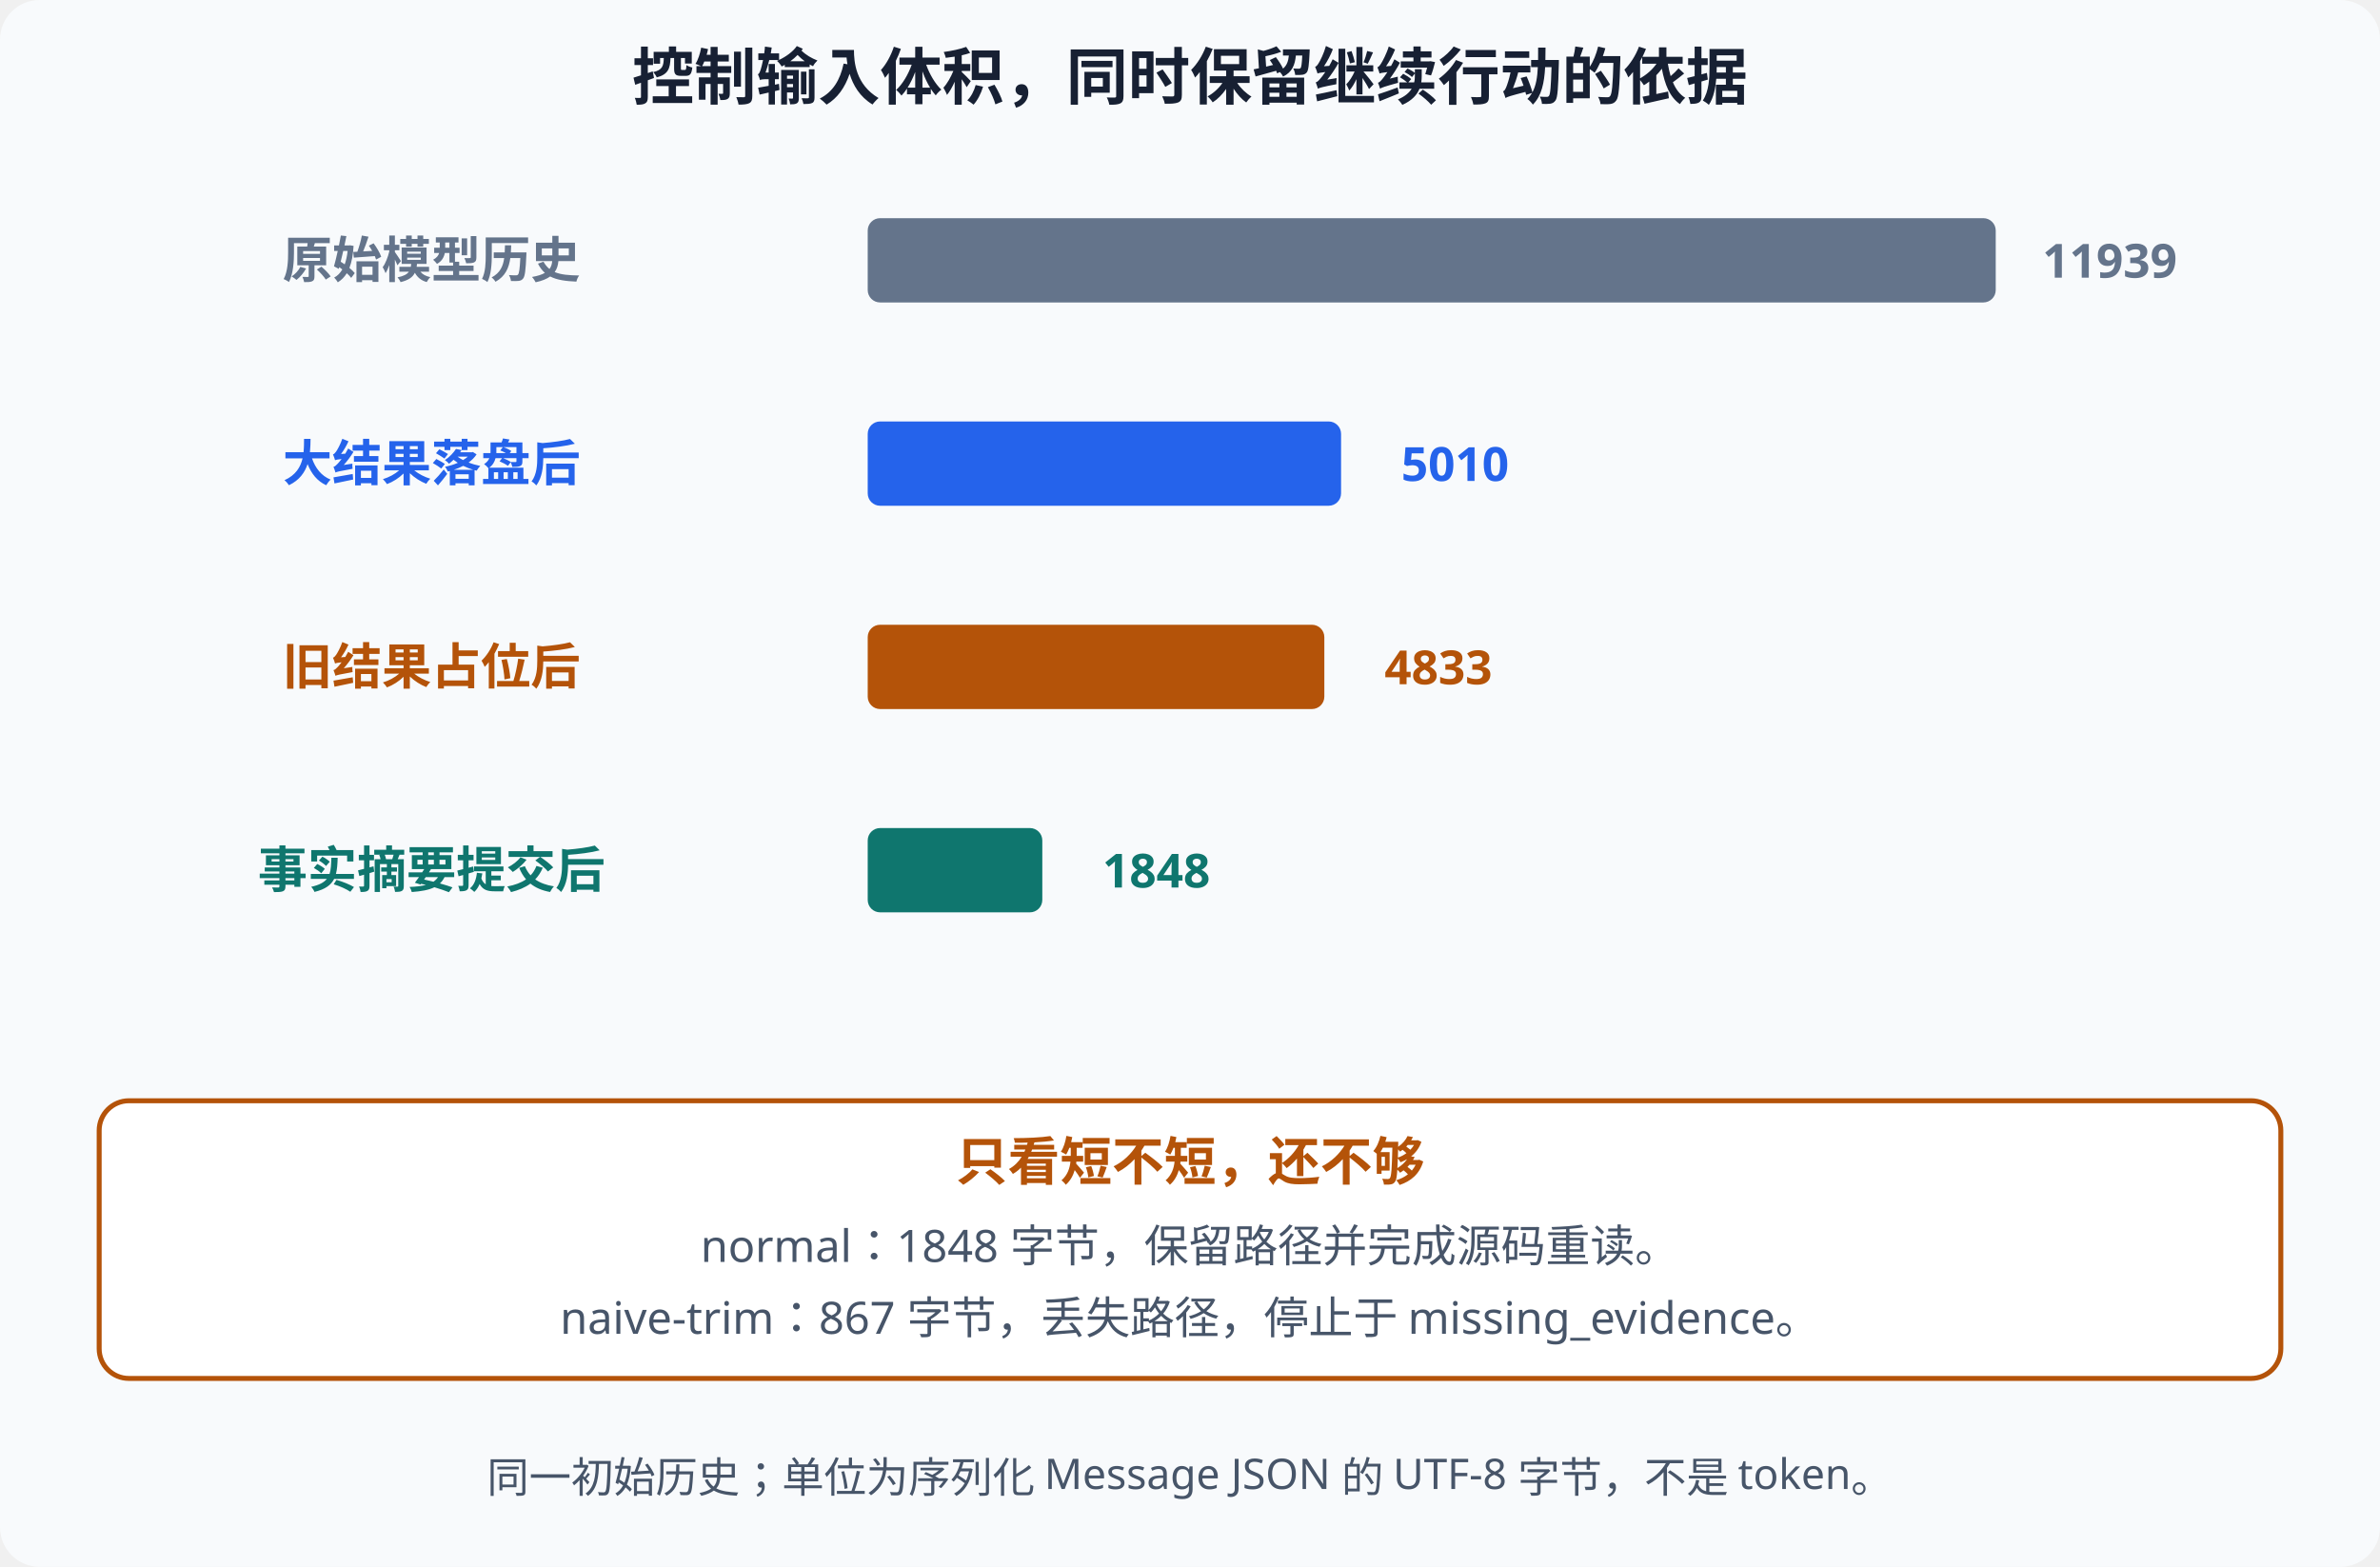
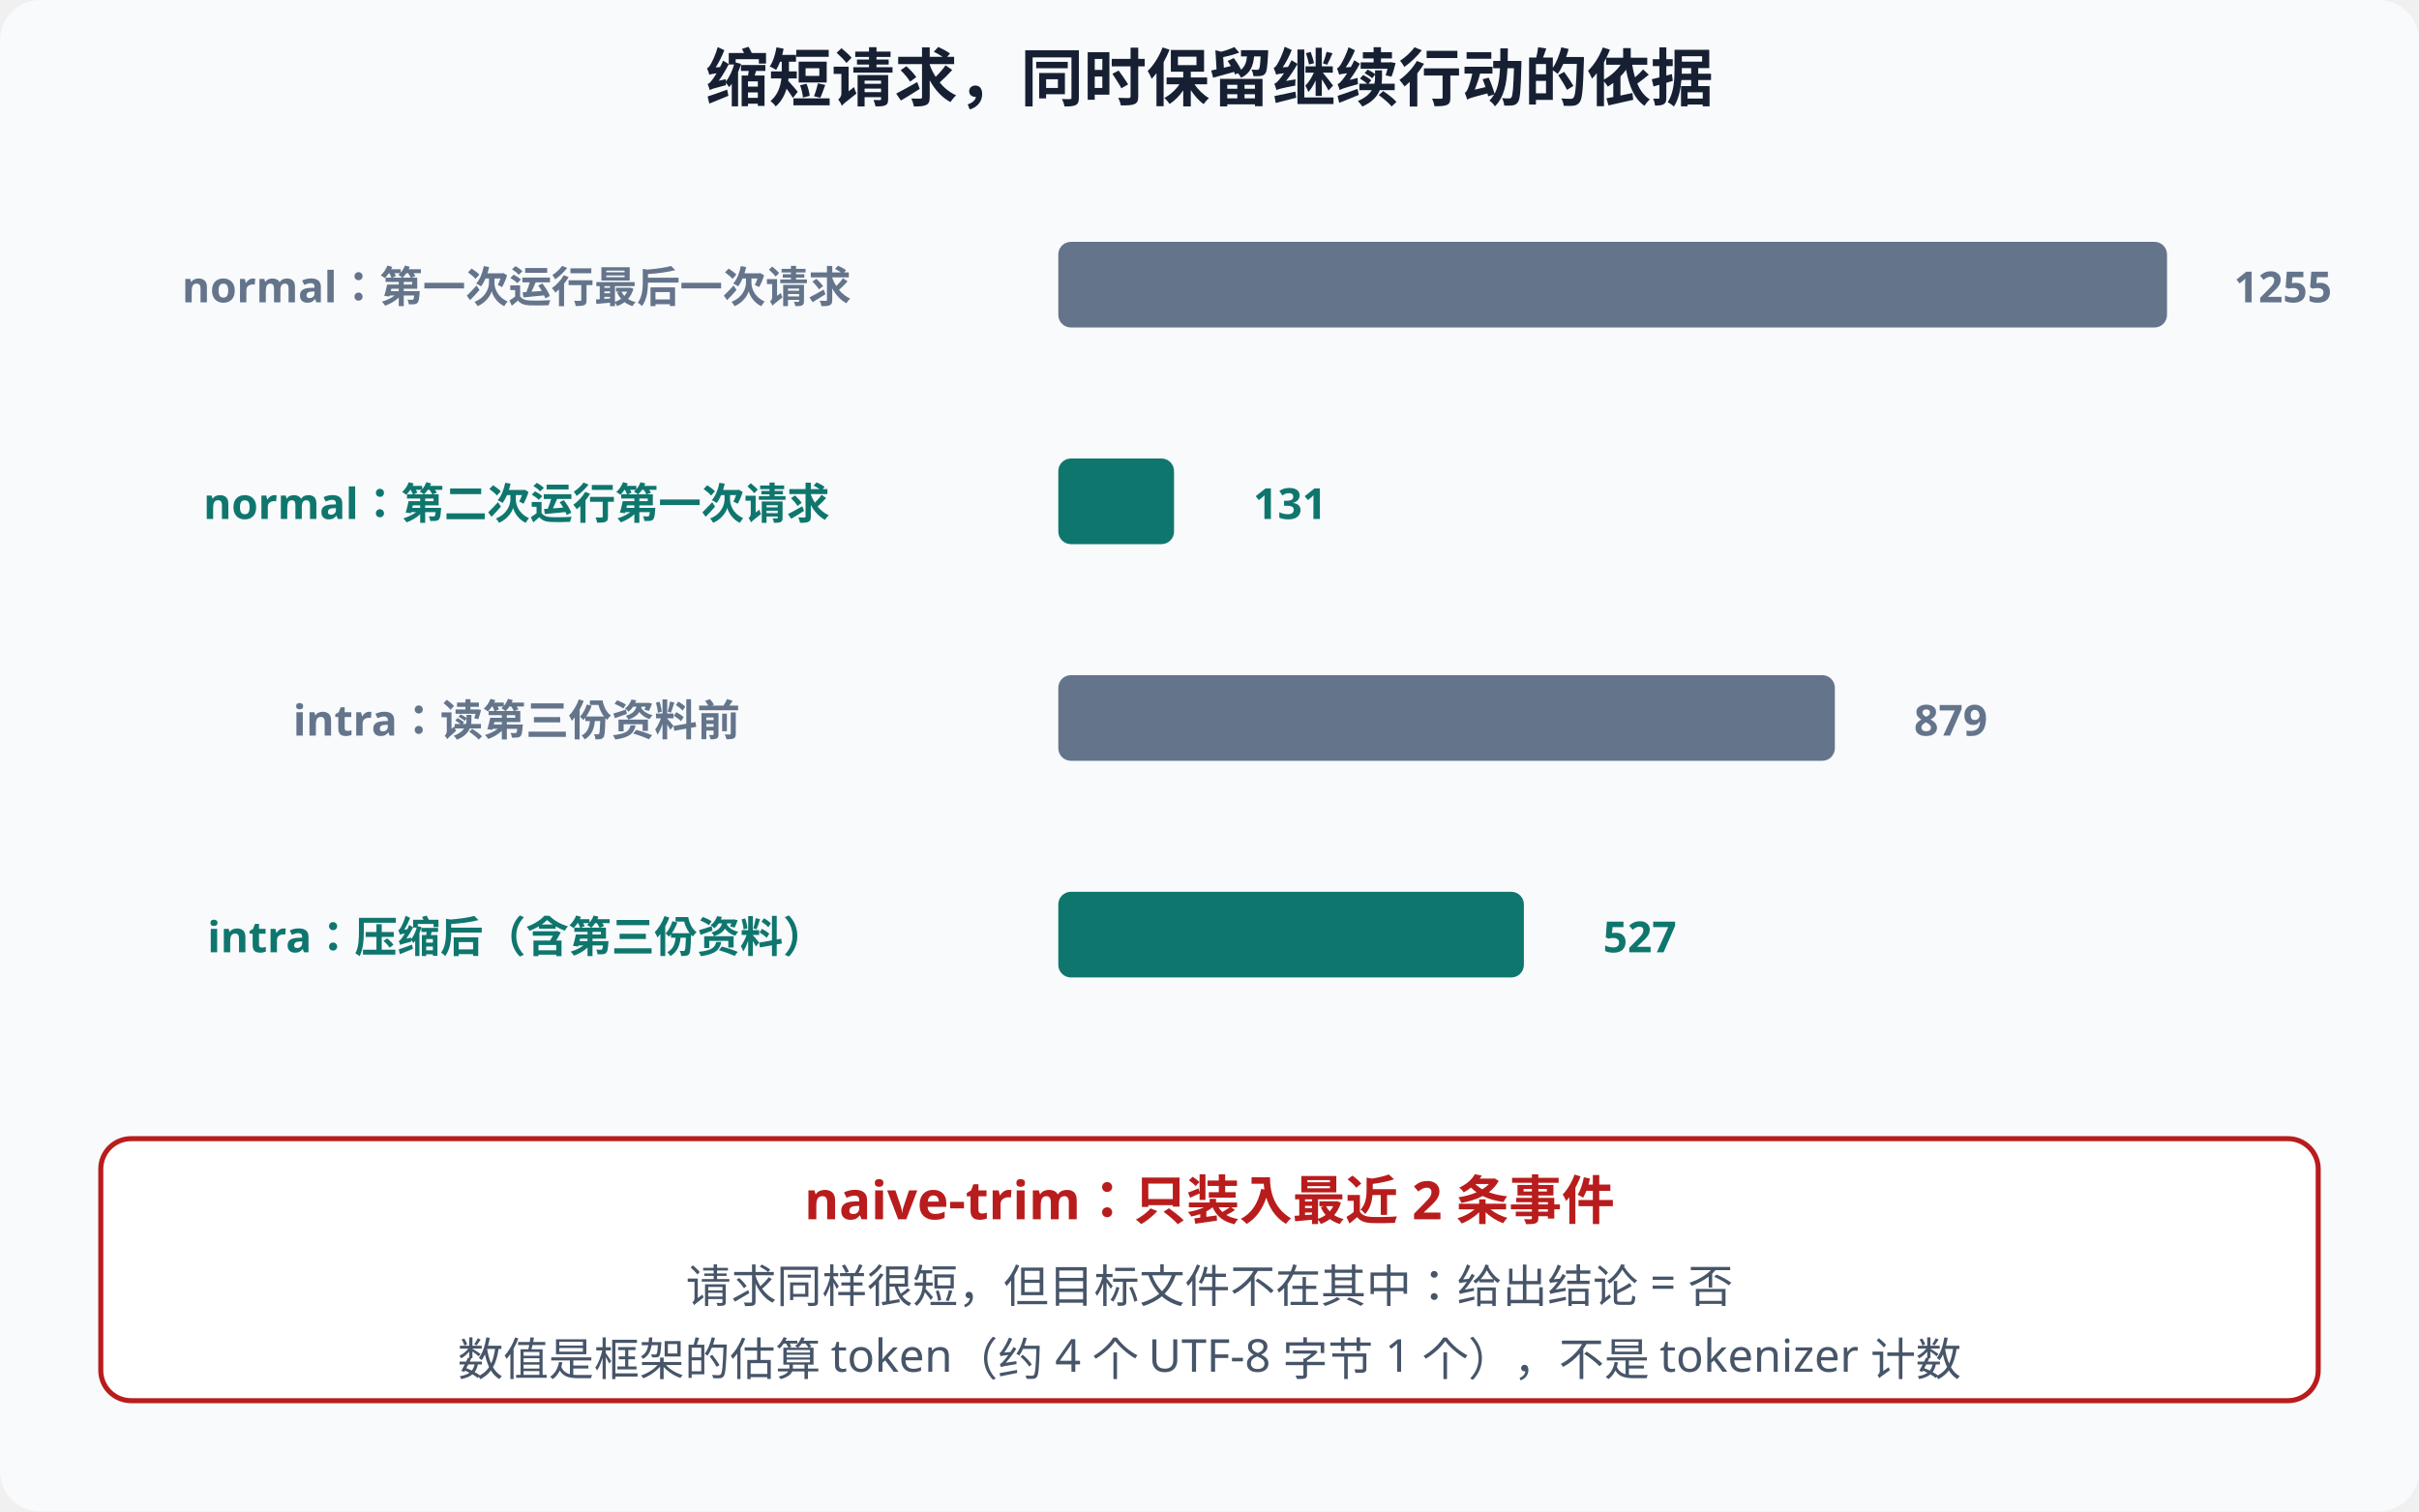
- <svg xmlns="http://www.w3.org/2000/svg" width="960" height="632" viewBox="0 0 960 632" role="img" aria-labelledby="title desc">
+ <svg xmlns="http://www.w3.org/2000/svg" width="960" height="600" viewBox="0 0 960 600" role="img" aria-labelledby="title desc">
  <defs>
    <marker id="arrow" viewBox="0 0 10 10" refX="9" refY="5" markerWidth="7" markerHeight="7" orient="auto">
      <path d="M0 0L10 5L0 10Z" fill="#64748b" />
    </marker>
  </defs>
-   <rect width="960" height="632" rx="16" fill="#f8fafc" />
+   <rect width="960" height="600" rx="16" fill="#f8fafc" />
  <g font-family="PingFang SC, Microsoft YaHei, sans-serif">
-     <text x="480" y="40" text-anchor="middle" font-size="25" fill="#172033" font-weight="700">控制输入体积，同时保留继续行动的依据</text>
-     <text x="174" y="112" text-anchor="middle" font-size="20" fill="#64748b" font-weight="700">原始模型历史</text>
-     <rect x="350" y="88" width="455.0" height="34" rx="5" fill="#64748b" />
-     <text x="851.0" y="112" text-anchor="middle" font-size="19" fill="#64748b" font-weight="700">11939</text>
-     <text x="174" y="194" text-anchor="middle" font-size="20" fill="#2563eb" font-weight="700">大结果落盘后</text>
-     <rect x="350" y="170" width="190.933" height="34" rx="5" fill="#2563eb" />
-     <text x="586.933" y="194" text-anchor="middle" font-size="19" fill="#2563eb" font-weight="700">5010</text>
-     <text x="174" y="276" text-anchor="middle" font-size="20" fill="#b45309" font-weight="700">旧结果占位后</text>
-     <rect x="350" y="252" width="184.188" height="34" rx="5" fill="#b45309" />
-     <text x="580.188" y="276" text-anchor="middle" font-size="19" fill="#b45309" font-weight="700">4833</text>
-     <text x="174" y="358" text-anchor="middle" font-size="20" fill="#0f766e" font-weight="700">事实摘要提交后</text>
-     <rect x="350" y="334" width="70.428" height="34" rx="5" fill="#0f766e" />
-     <text x="466.428" y="358" text-anchor="middle" font-size="19" fill="#0f766e" font-weight="700">1848</text>
-     <rect x="40" y="444" width="880" height="112" rx="12" fill="#fff" stroke="#b45309" stroke-width="2" />
-     <text x="480.0" y="476" text-anchor="middle" font-size="21" fill="#b45309" font-weight="700">只看短不短，还不够</text>
-     <text x="480.0" y="509" text-anchor="middle" font-size="18" fill="#475569" font-weight="400">normal：1848 字节，保留路径并完成源码重读。</text>
-     <text x="480.0" y="538" text-anchor="middle" font-size="18" fill="#475569" font-weight="400">naive-trim：867 字节，丢失路径，停止于 missing_evidence。</text>
-     <text x="480" y="602" text-anchor="middle" font-size="17" fill="#475569" font-weight="400">同一初始历史；单位为序列化 Message JSON 的 UTF-8 字节，不是 token。</text>
+     <text x="480" y="40" text-anchor="middle" font-size="25" fill="#172033" font-weight="700">缩短请求，同时保留继续行动的依据</text>
+     <text x="205" y="120" text-anchor="middle" font-size="17" fill="#64748b" font-weight="700">normal：第一次运行最后一次请求</text>
+     <rect x="420" y="96" width="440.0" height="34" rx="5" fill="#64748b" />
+     <text x="906.0" y="120" text-anchor="middle" font-size="17" fill="#64748b" font-weight="700">1255</text>
+     <text x="205" y="206" text-anchor="middle" font-size="17" fill="#0f766e" font-weight="700">normal：第二次运行第一次请求</text>
+     <rect x="420" y="182" width="45.928" height="34" rx="5" fill="#0f766e" />
+     <text x="511.928" y="206" text-anchor="middle" font-size="17" fill="#0f766e" font-weight="700">131</text>
+     <text x="205" y="292" text-anchor="middle" font-size="17" fill="#64748b" font-weight="700">intra：读第三份资料前</text>
+     <rect x="420" y="268" width="308.175" height="34" rx="5" fill="#64748b" />
+     <text x="774.175" y="292" text-anchor="middle" font-size="17" fill="#64748b" font-weight="700">879</text>
+     <text x="205" y="378" text-anchor="middle" font-size="17" fill="#0f766e" font-weight="700">intra：压缩后（含第三份资料）</text>
+     <rect x="420" y="354" width="184.765" height="34" rx="5" fill="#0f766e" />
+     <text x="650.765" y="378" text-anchor="middle" font-size="17" fill="#0f766e" font-weight="700">527</text>
+     <rect x="40" y="452" width="880" height="104" rx="12" fill="#fff" stroke="#b91c1c" stroke-width="2" />
+     <text x="480.0" y="484" text-anchor="middle" font-size="21" fill="#b91c1c" font-weight="700">naive-trim：只装入最近 2 条事件</text>
+     <text x="480.0" y="517" text-anchor="middle" font-size="18" fill="#475569" font-weight="400">请求同样很短，但目标文件不在其中：给出结论 = 否</text>
+     <text x="480.0" y="546" text-anchor="middle" font-size="18" fill="#475569" font-weight="400">数值是框架的估算 token（约 4 个 UTF-8 字节 1 个），不是 tokenizer 计数</text>
  </g>
</svg>
